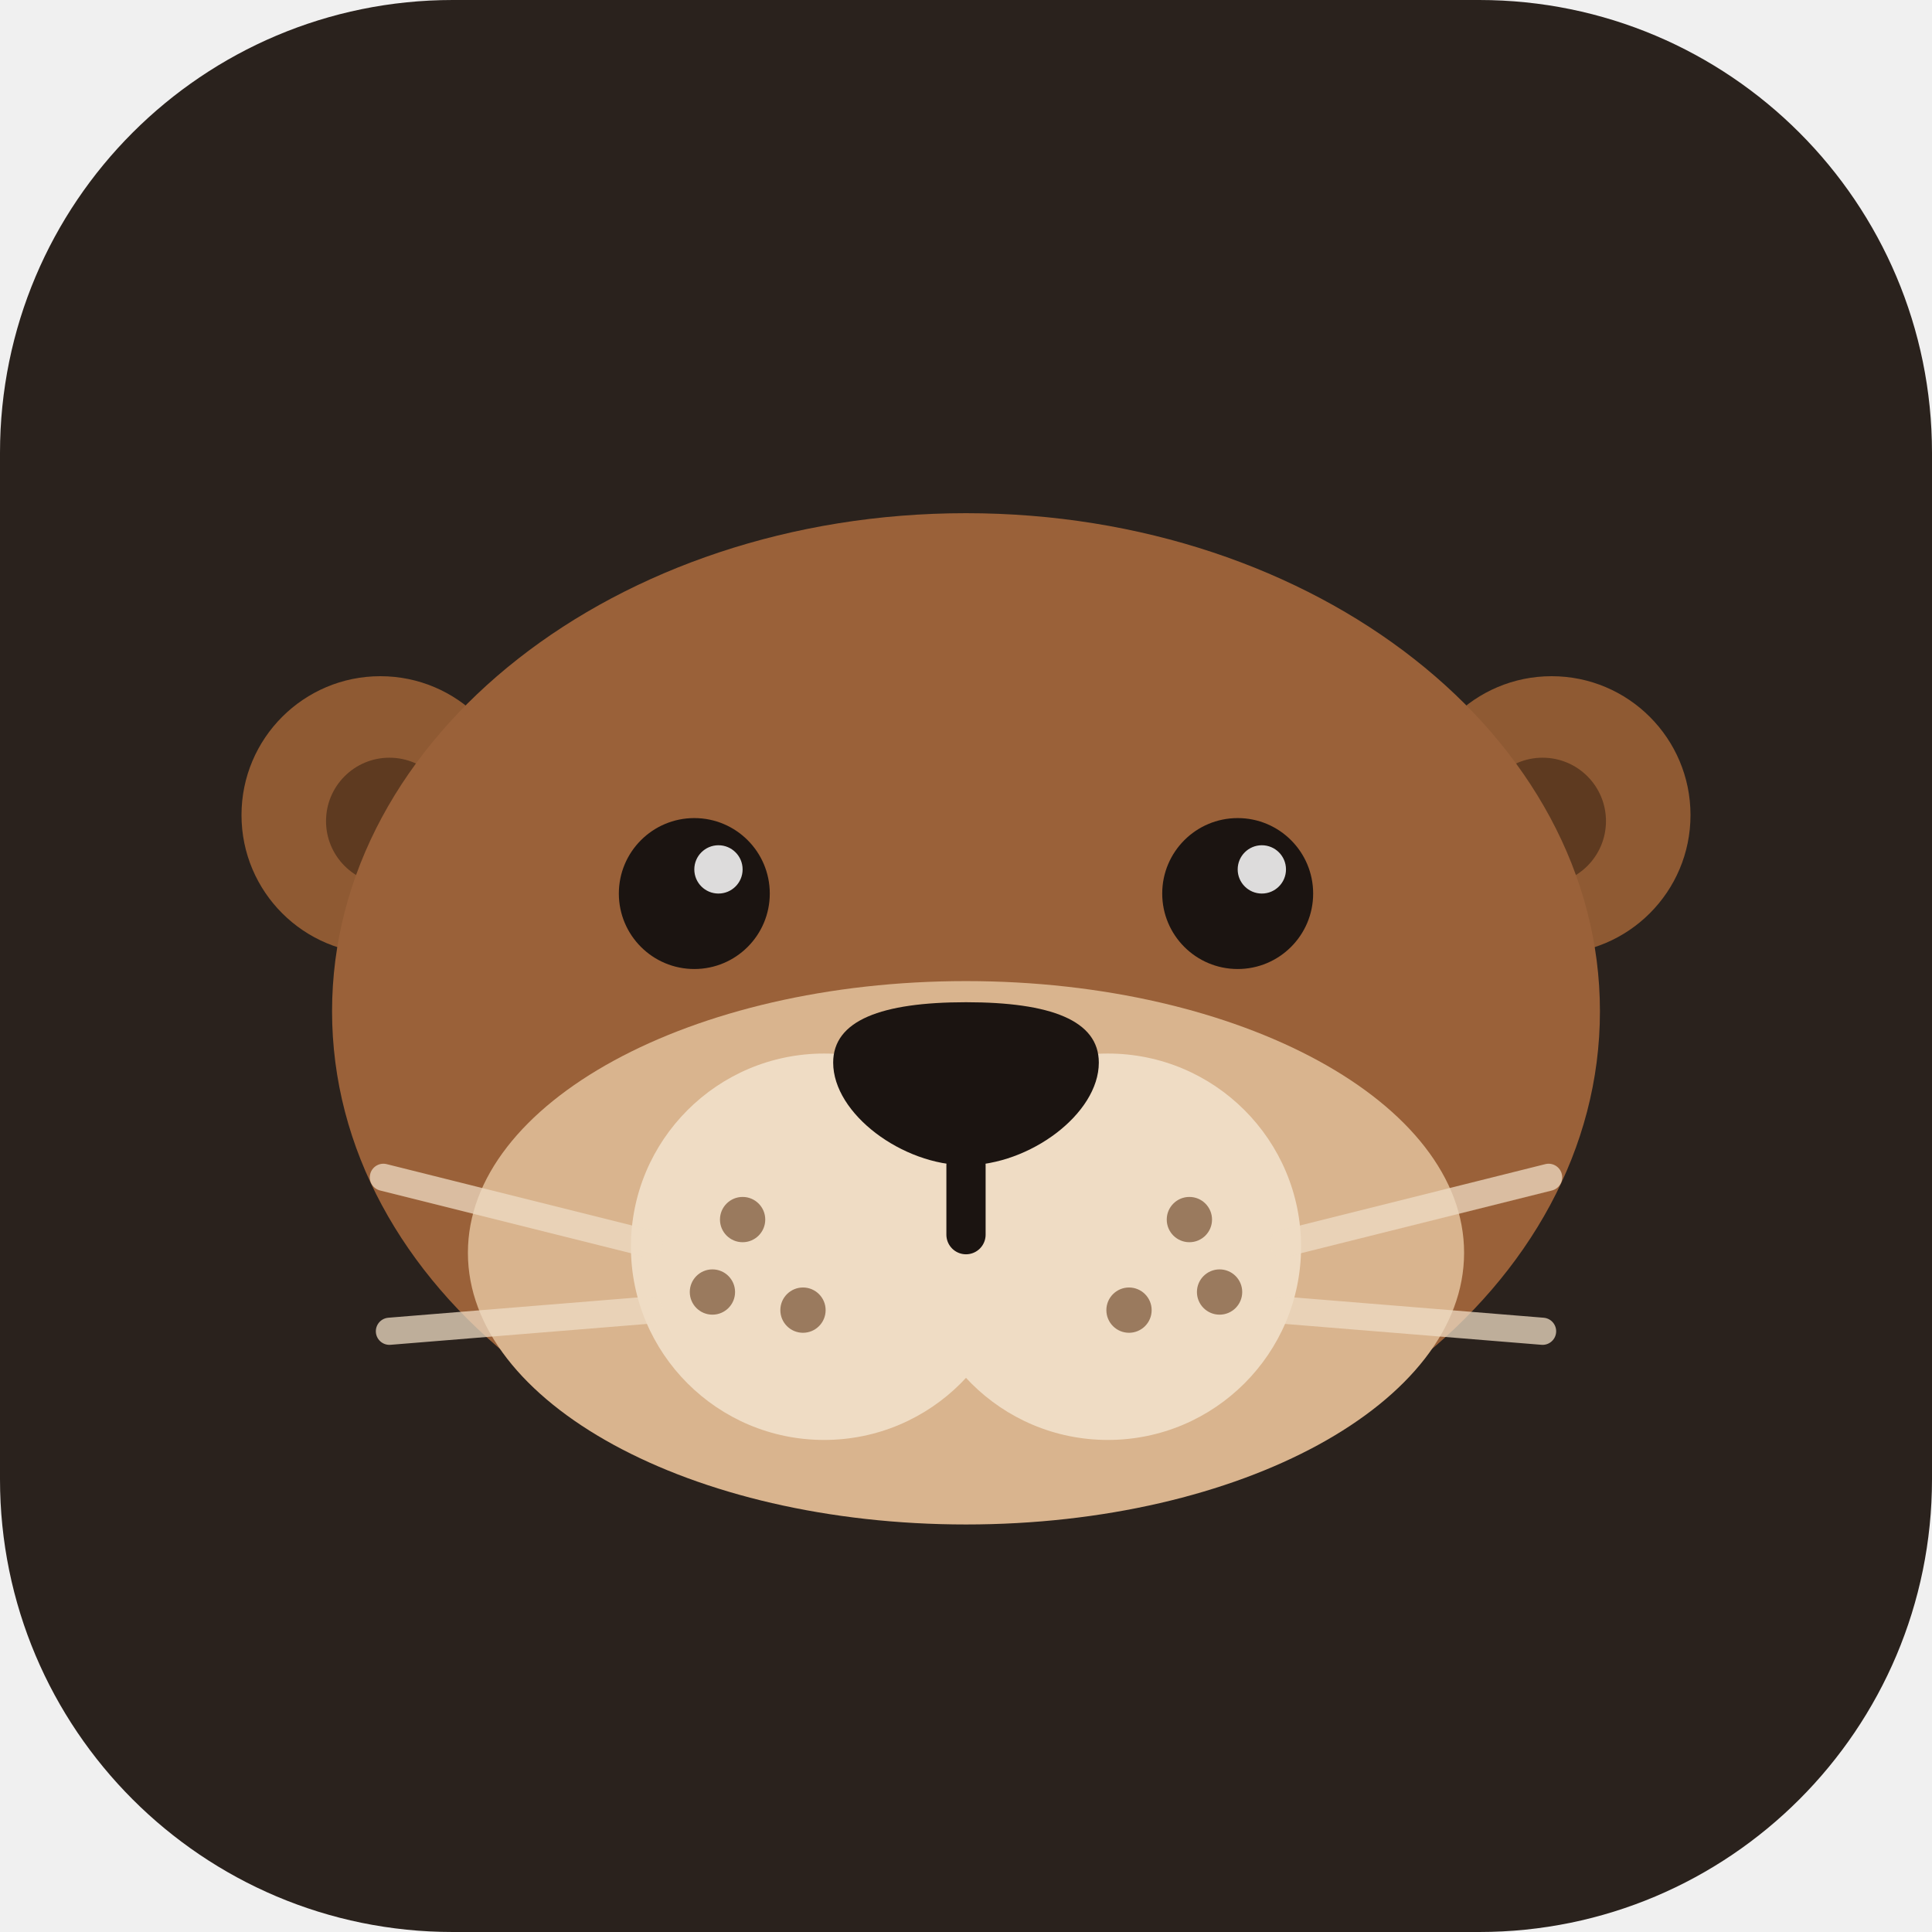
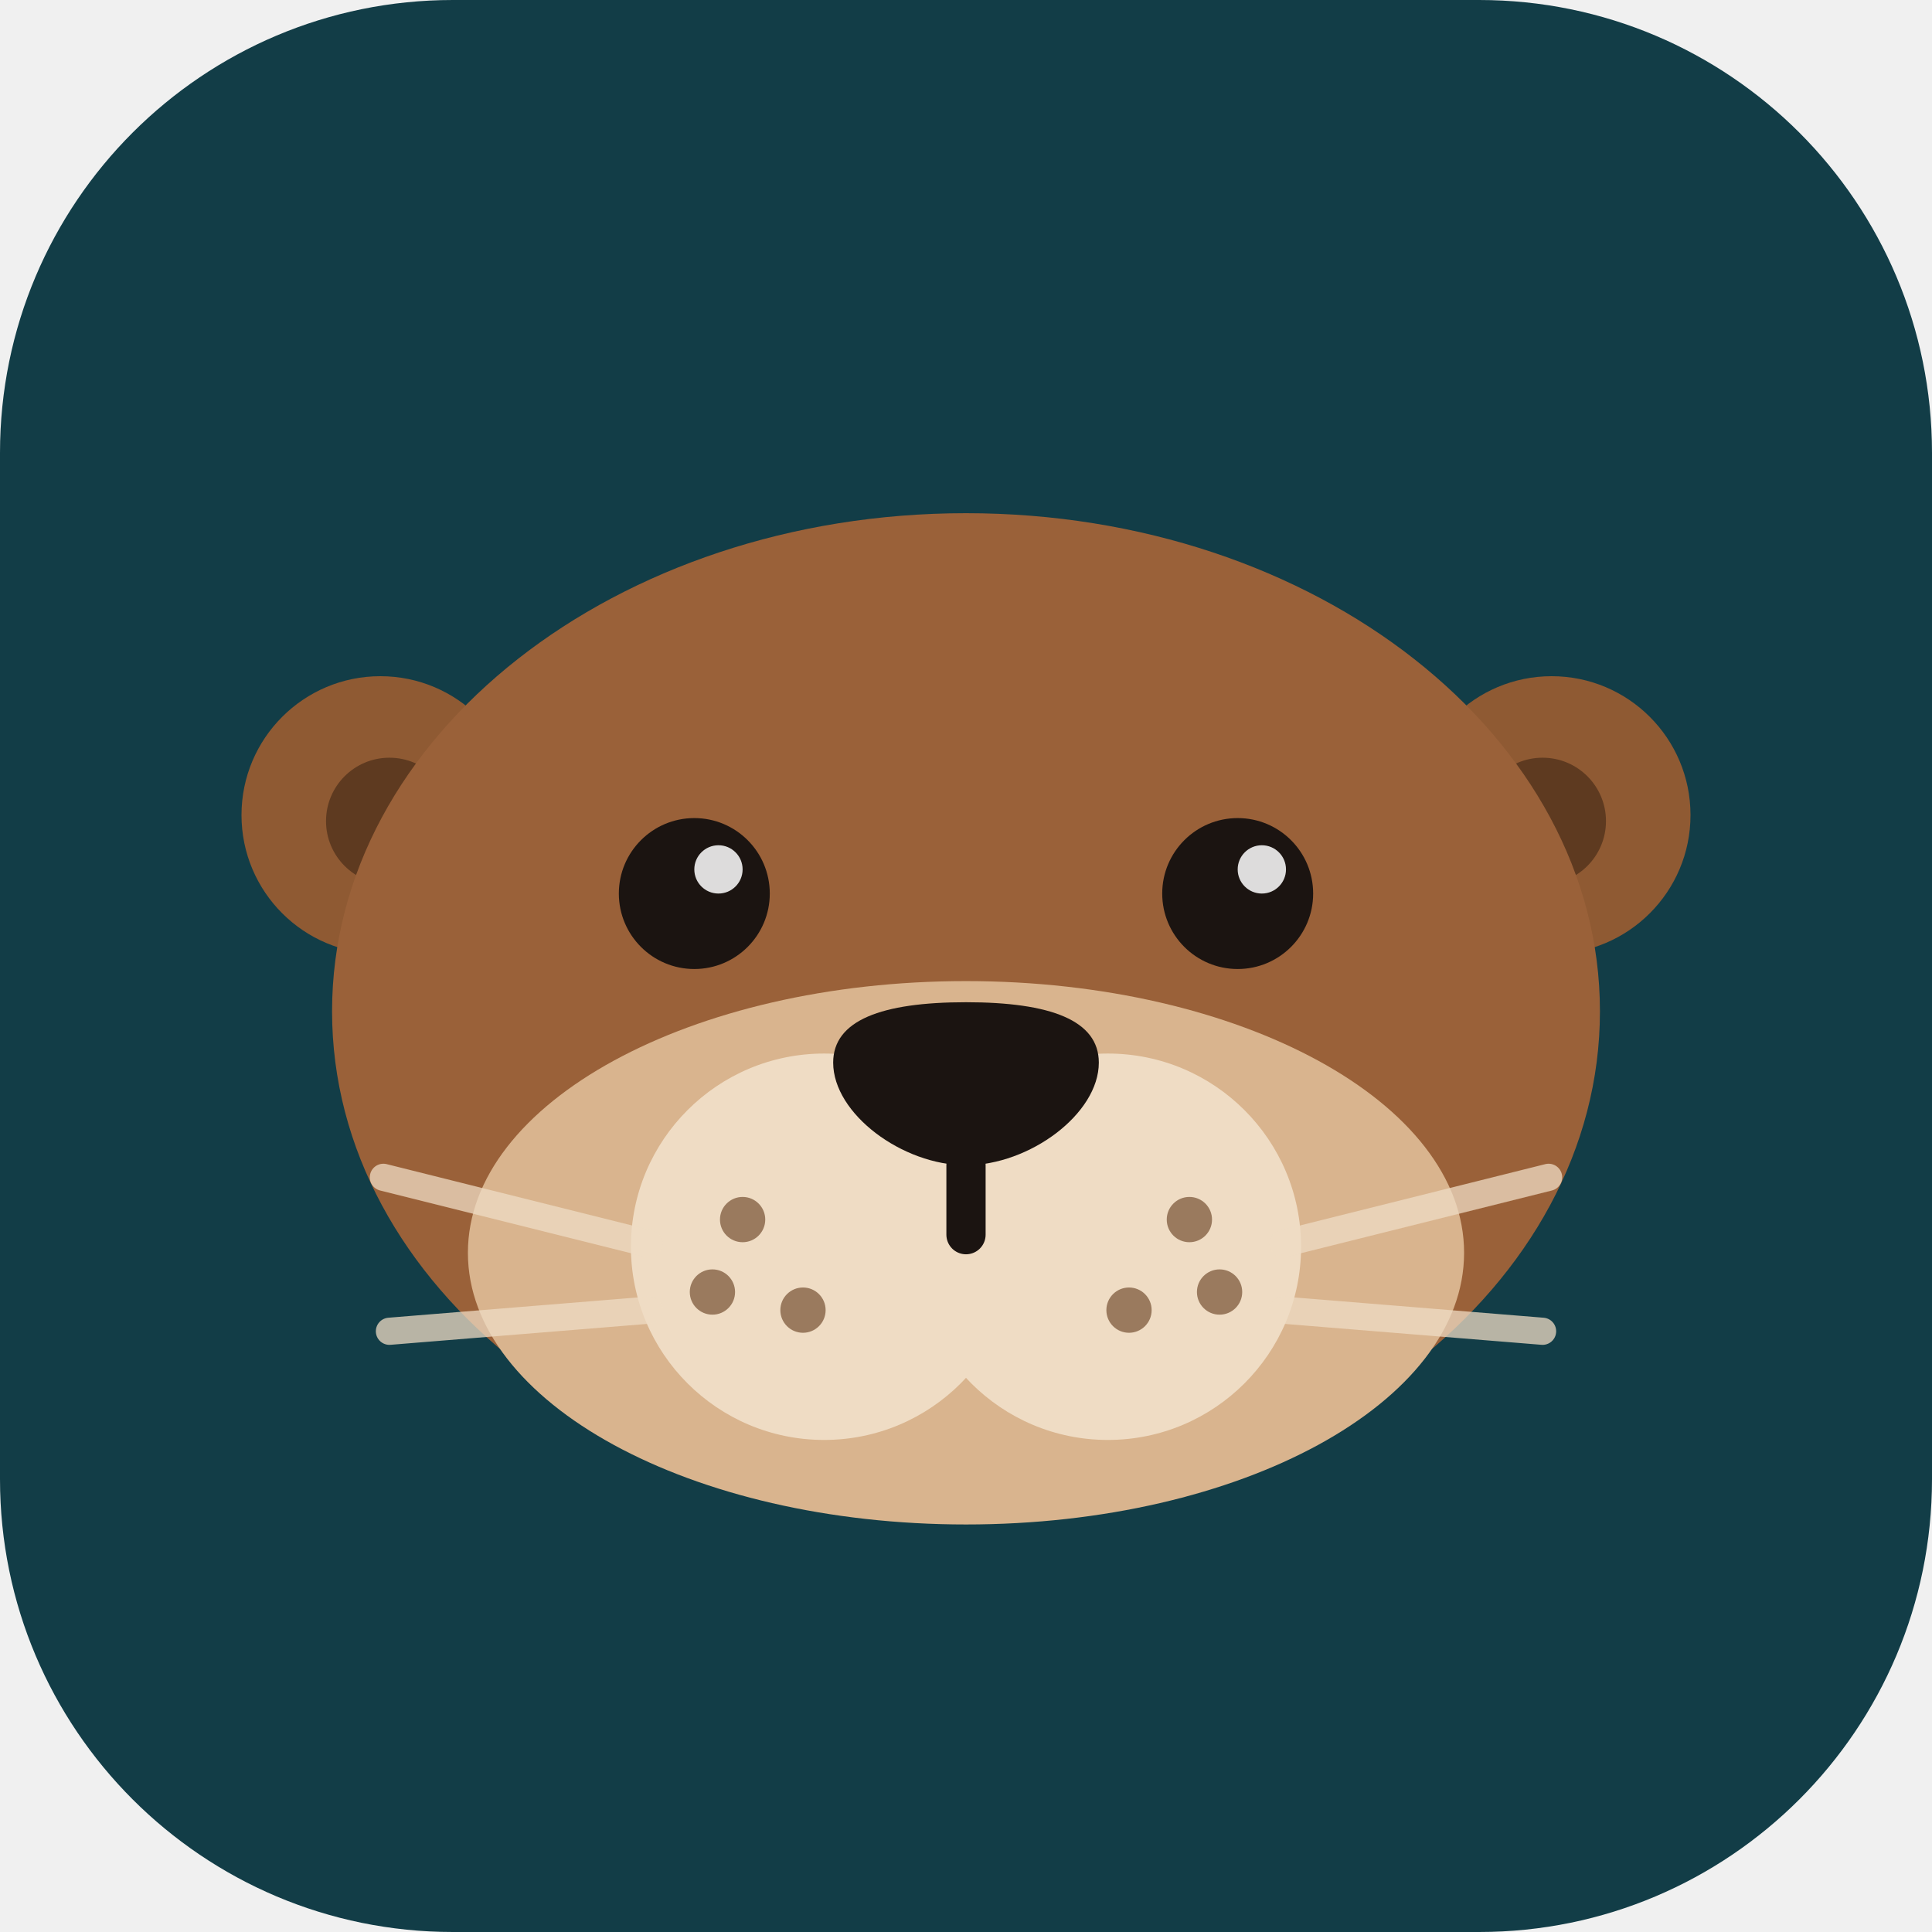
<svg xmlns="http://www.w3.org/2000/svg" viewBox="0 0 64 64">
-   <rect width="64" height="64" rx="15" fill="#2a221d" />
+   <rect width="64" height="64" rx="15" fill="#123d47" />
  <circle cx="12.6" cy="27" r="4.6" fill="#8f5a33" />
  <circle cx="51.4" cy="27" r="4.6" fill="#8f5a33" />
  <circle cx="12.9" cy="27.2" r="2.1" fill="#5e3a20" />
  <circle cx="51.1" cy="27.2" r="2.1" fill="#5e3a20" />
  <ellipse cx="32" cy="33.5" rx="21" ry="16.5" fill="#9a6139" />
  <ellipse cx="32" cy="41.5" rx="16.5" ry="9" fill="#d9b48e" />
  <circle cx="27.3" cy="41.3" r="6.4" fill="#efdcc4" />
  <circle cx="36.7" cy="41.3" r="6.4" fill="#efdcc4" />
  <circle cx="24.6" cy="40.4" r=".75" fill="#9a7a5e" />
  <circle cx="23.6" cy="42.8" r=".75" fill="#9a7a5e" />
  <circle cx="26.6" cy="43.4" r=".75" fill="#9a7a5e" />
  <circle cx="39.4" cy="40.4" r=".75" fill="#9a7a5e" />
  <circle cx="40.4" cy="42.8" r=".75" fill="#9a7a5e" />
  <circle cx="37.4" cy="43.4" r=".75" fill="#9a7a5e" />
  <circle cx="23" cy="29.6" r="2.5" fill="#1b1411" />
  <circle cx="41" cy="29.6" r="2.5" fill="#1b1411" />
  <circle cx="23.8" cy="28.8" r=".8" fill="#fff" opacity=".85" />
  <circle cx="41.8" cy="28.8" r=".8" fill="#fff" opacity=".85" />
  <path d="M27.6 35.2c0-1.4 1.6-2 4.4-2s4.4.6 4.4 2c0 1.7-2.3 3.4-4.4 3.4s-4.4-1.7-4.4-3.4z" fill="#1b1411" />
  <path d="M32 38.6v2.3" stroke="#1b1411" stroke-width="1.3" stroke-linecap="round" />
  <path d="M21.5 41.2l-8.8-2.2M21.5 43.4l-8.6.7M42.5 41.2l8.8-2.2M42.5 43.4l8.6.7" stroke="#efdcc4" stroke-width=".9" stroke-linecap="round" opacity=".75" />
</svg>
